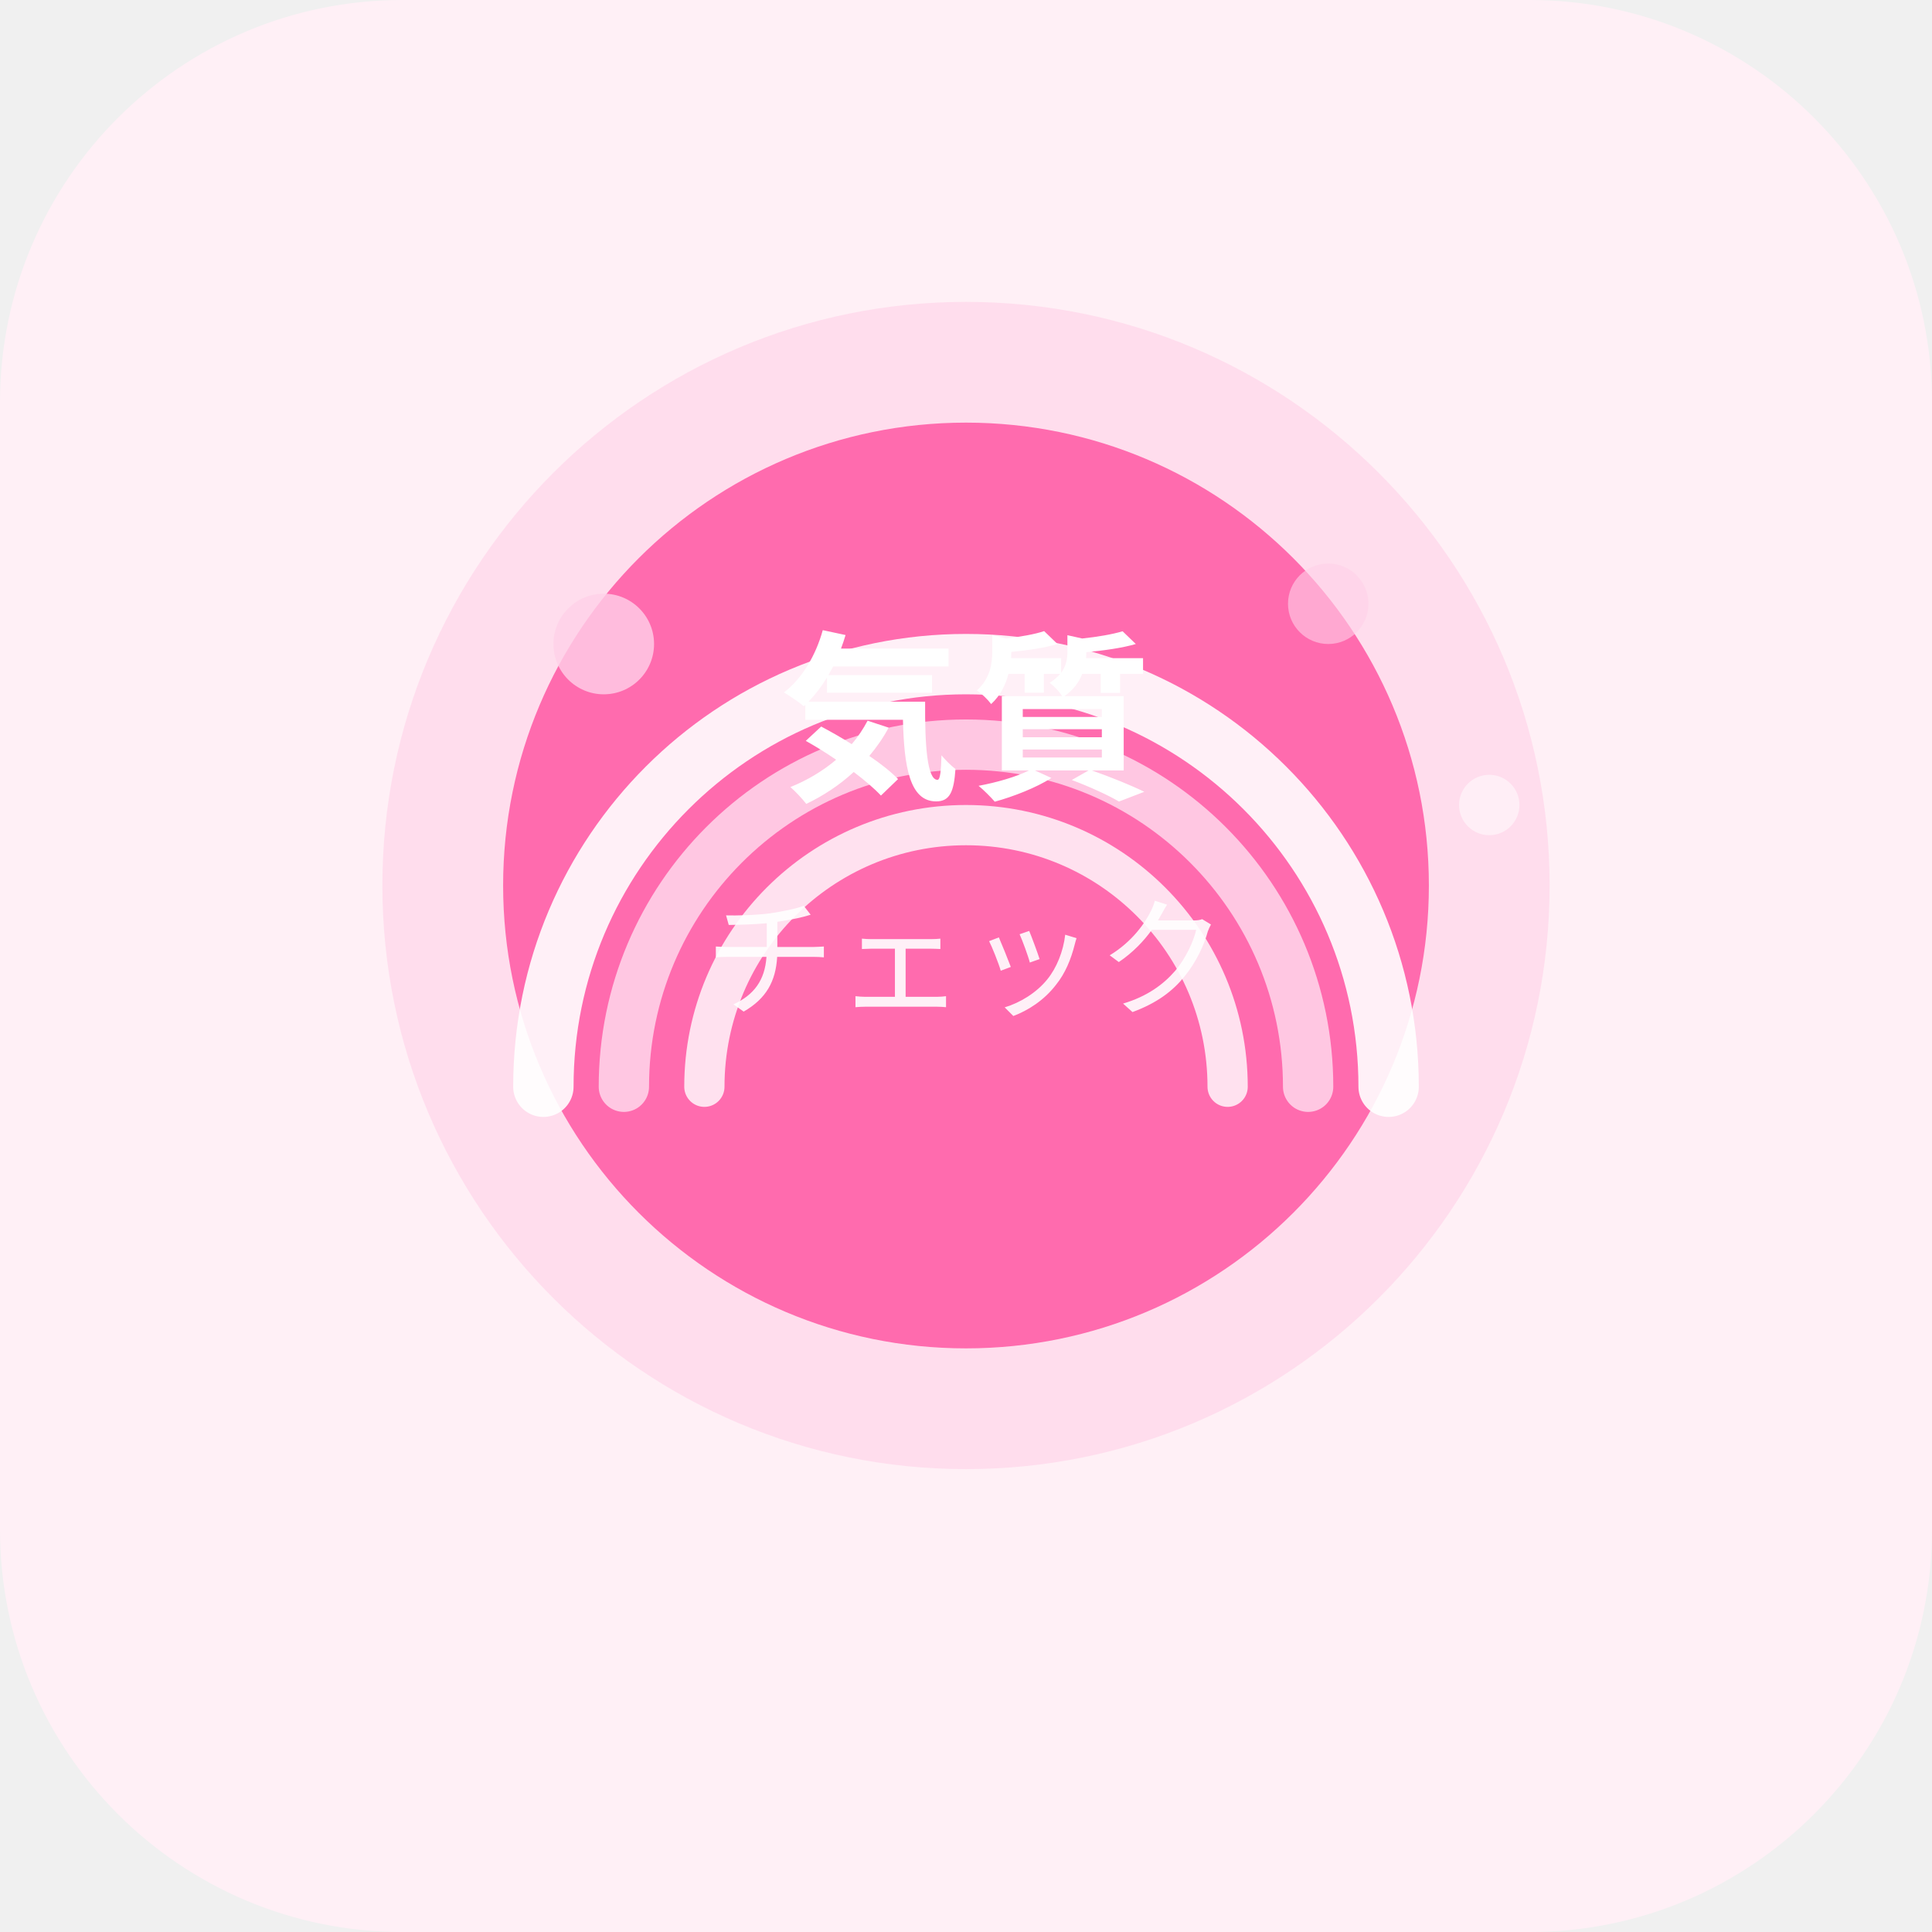
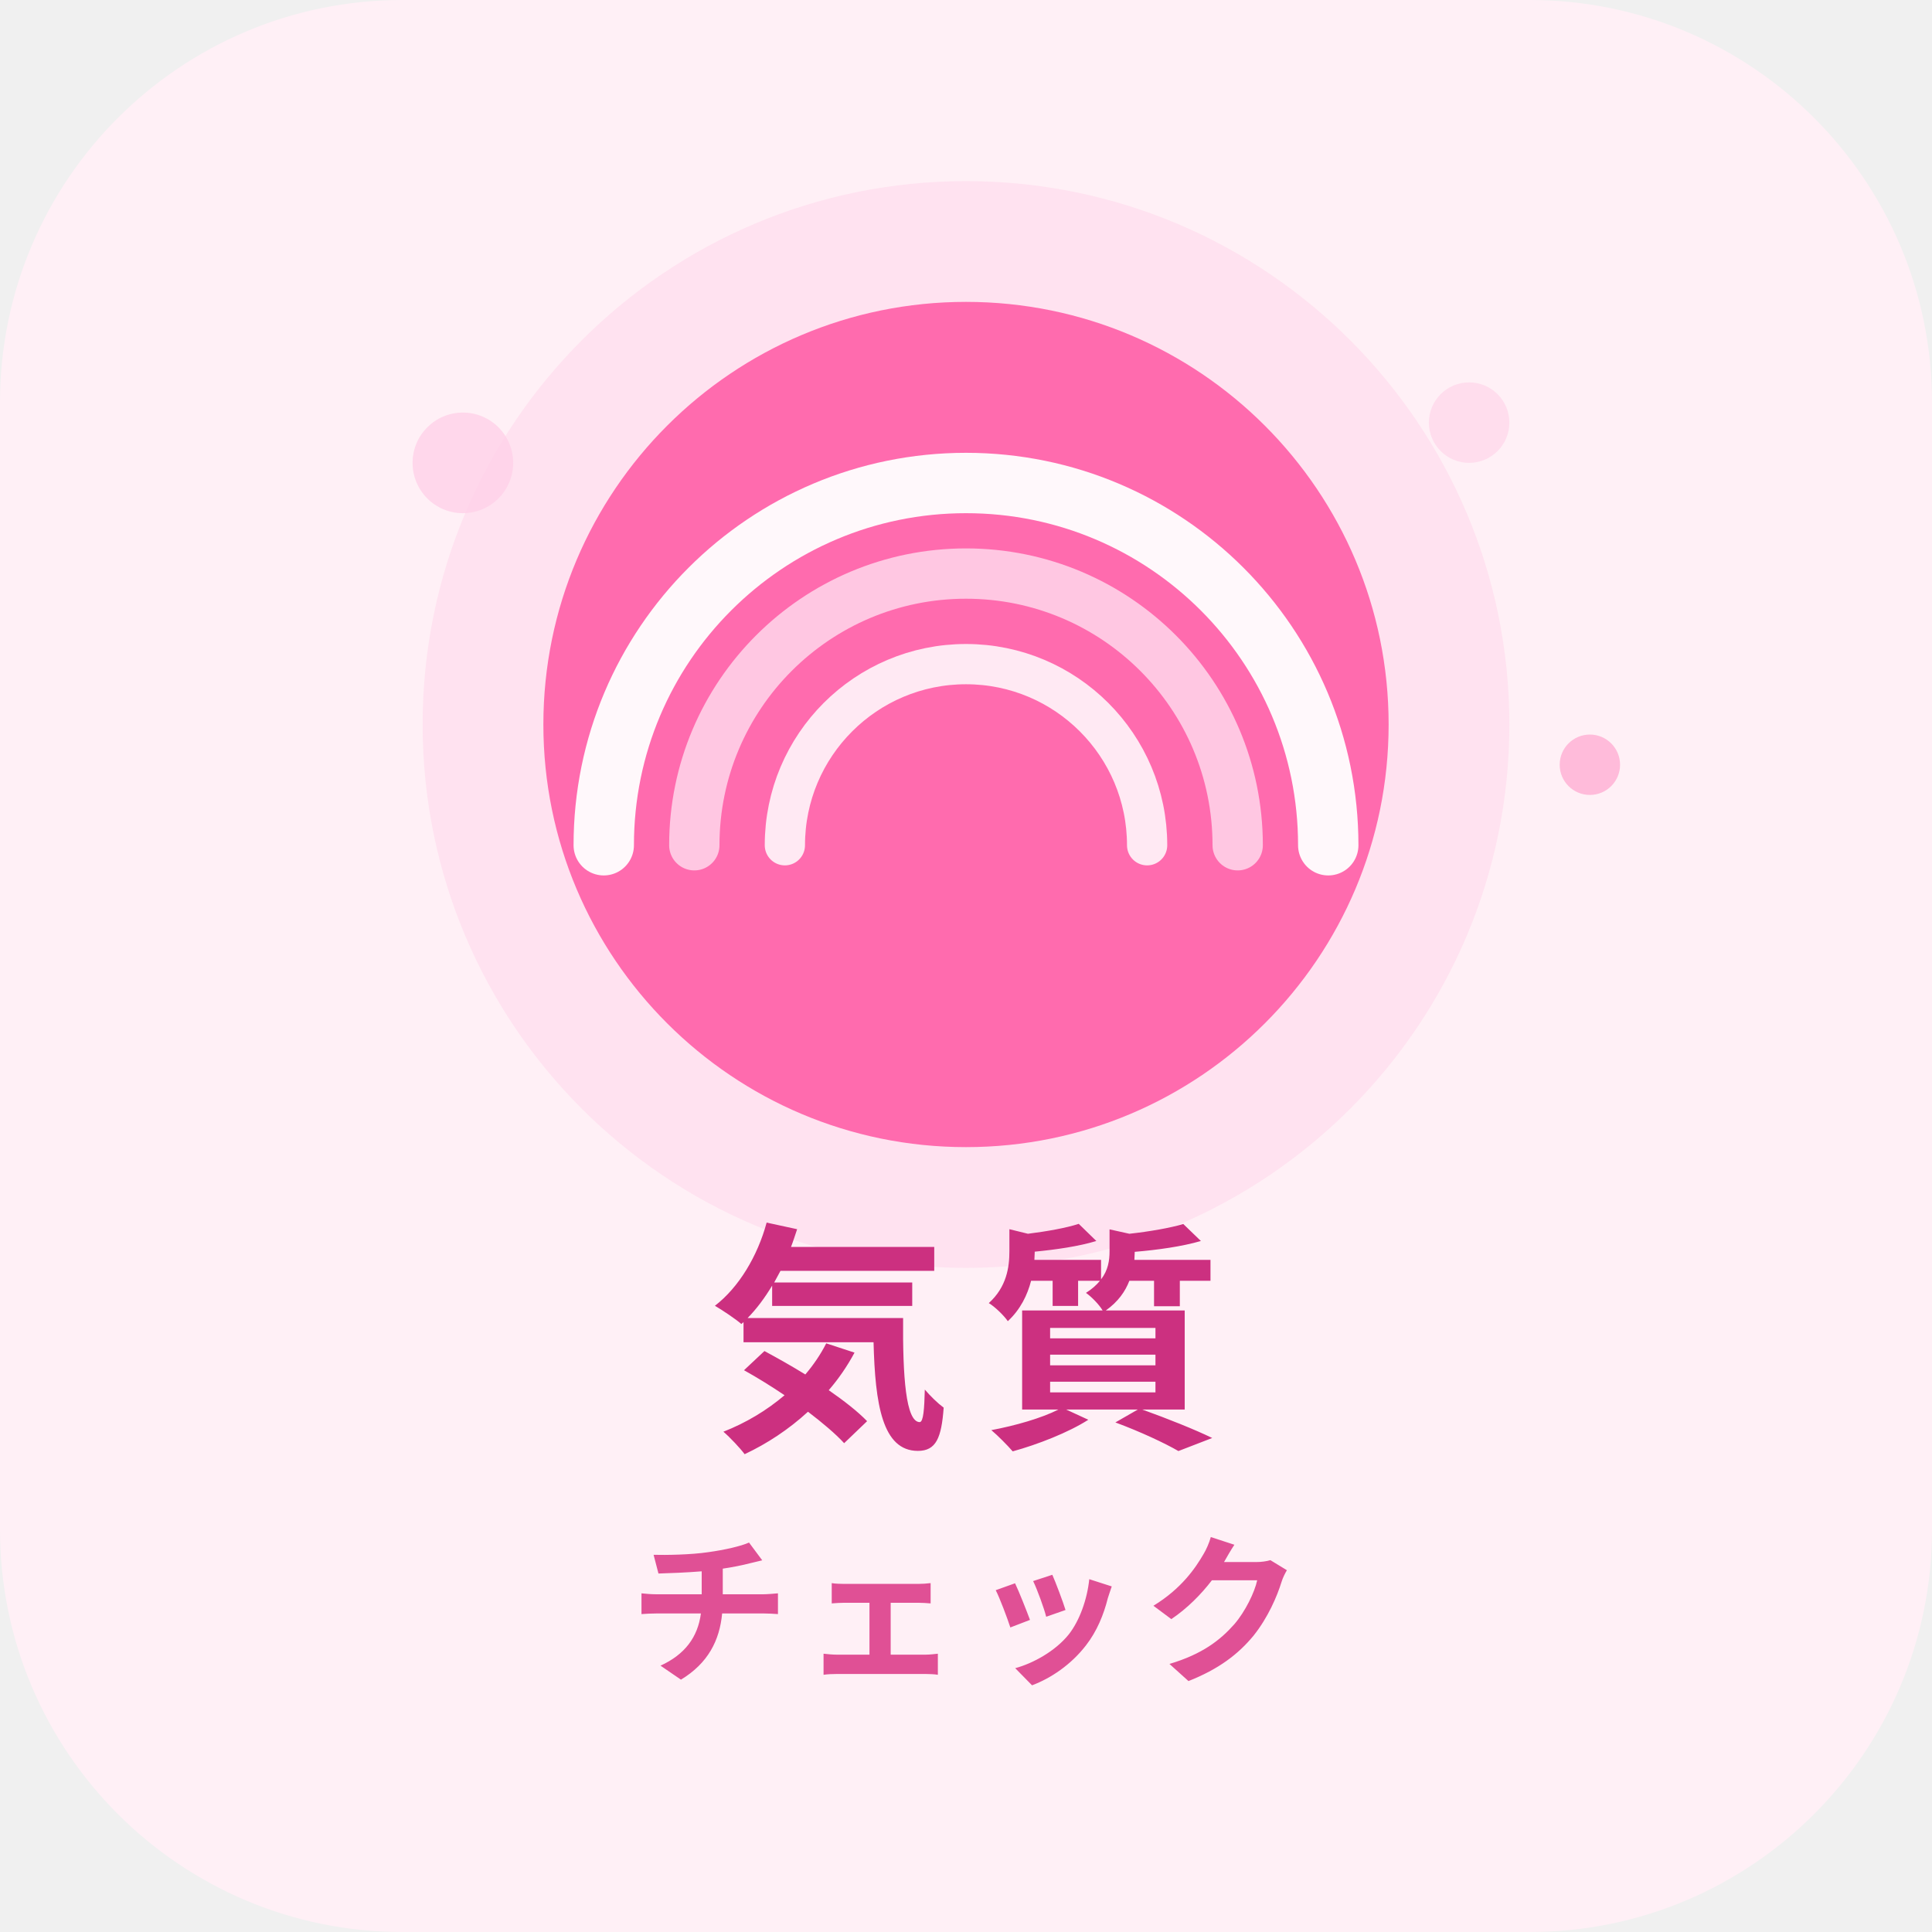
<svg xmlns="http://www.w3.org/2000/svg" viewBox="0 0 192 192">
  <rect width="192" height="192" rx="40" fill="#FFF0F6" />
-   <circle cx="96" cy="88" r="58" fill="#FFD1E8" opacity="0.6" />
-   <circle cx="96" cy="88" r="46" fill="#FF6BAE" />
-   <path d="M 54 108 A 42 42 0 0 1 138 108" stroke="#fff" stroke-width="6" fill="none" stroke-linecap="round" opacity="0.9" />
-   <path d="M 62 108 A 34 34 0 0 1 130 108" stroke="#FFD1E8" stroke-width="5" fill="none" stroke-linecap="round" opacity="0.9" />
-   <path d="M 70 108 A 26 26 0 0 1 122 108" stroke="#fff" stroke-width="4" fill="none" stroke-linecap="round" opacity="0.8" />
-   <text x="96" y="78" font-family="'Hiragino Kaku Gothic ProN','Yu Gothic',sans-serif" font-size="18" text-anchor="middle" fill="white" font-weight="800" letter-spacing="1">気質</text>
-   <text x="96" y="100" font-family="'Hiragino Kaku Gothic ProN','Yu Gothic',sans-serif" font-size="13" text-anchor="middle" fill="white" opacity="0.9">チェック</text>
-   <circle cx="60" cy="64" r="5" fill="#FFD1E8" opacity="0.8" />
-   <circle cx="132" cy="60" r="4" fill="#FFD1E8" opacity="0.6" />
-   <circle cx="148" cy="80" r="3" fill="white" opacity="0.5" />
+   <circle cx="96" cy="72" r="54" fill="#FFD1E8" opacity="0.45" />
+   <circle cx="96" cy="72" r="42" fill="#FF6BAE" />
+   <path d="M 60 84 A 36 36 0 0 1 132 84" stroke="#fff" stroke-width="6" fill="none" stroke-linecap="round" opacity="0.95" />
+   <path d="M 69 84 A 27 27 0 0 1 123 84" stroke="#FFD1E8" stroke-width="5" fill="none" stroke-linecap="round" opacity="0.9" />
+   <path d="M 78 84 A 18 18 0 0 1 114 84" stroke="#fff" stroke-width="4" fill="none" stroke-linecap="round" opacity="0.85" />
+   <circle cx="46" cy="46" r="5" fill="#FFD1E8" opacity="0.8" />
+   <circle cx="146" cy="42" r="4" fill="#FFD1E8" opacity="0.6" />
+   <circle cx="158" cy="76" r="3" fill="#FF6BAE" opacity="0.4" />
+   <text x="96" y="142" font-family="'Hiragino Kaku Gothic ProN','Yu Gothic',sans-serif" font-size="24" text-anchor="middle" fill="#CC3080" font-weight="900" letter-spacing="3">気質</text>
+   <text x="96" y="166" font-family="'Hiragino Kaku Gothic ProN','Yu Gothic',sans-serif" font-size="16" text-anchor="middle" fill="#E05095" font-weight="700" letter-spacing="1">チェック</text>
</svg>
